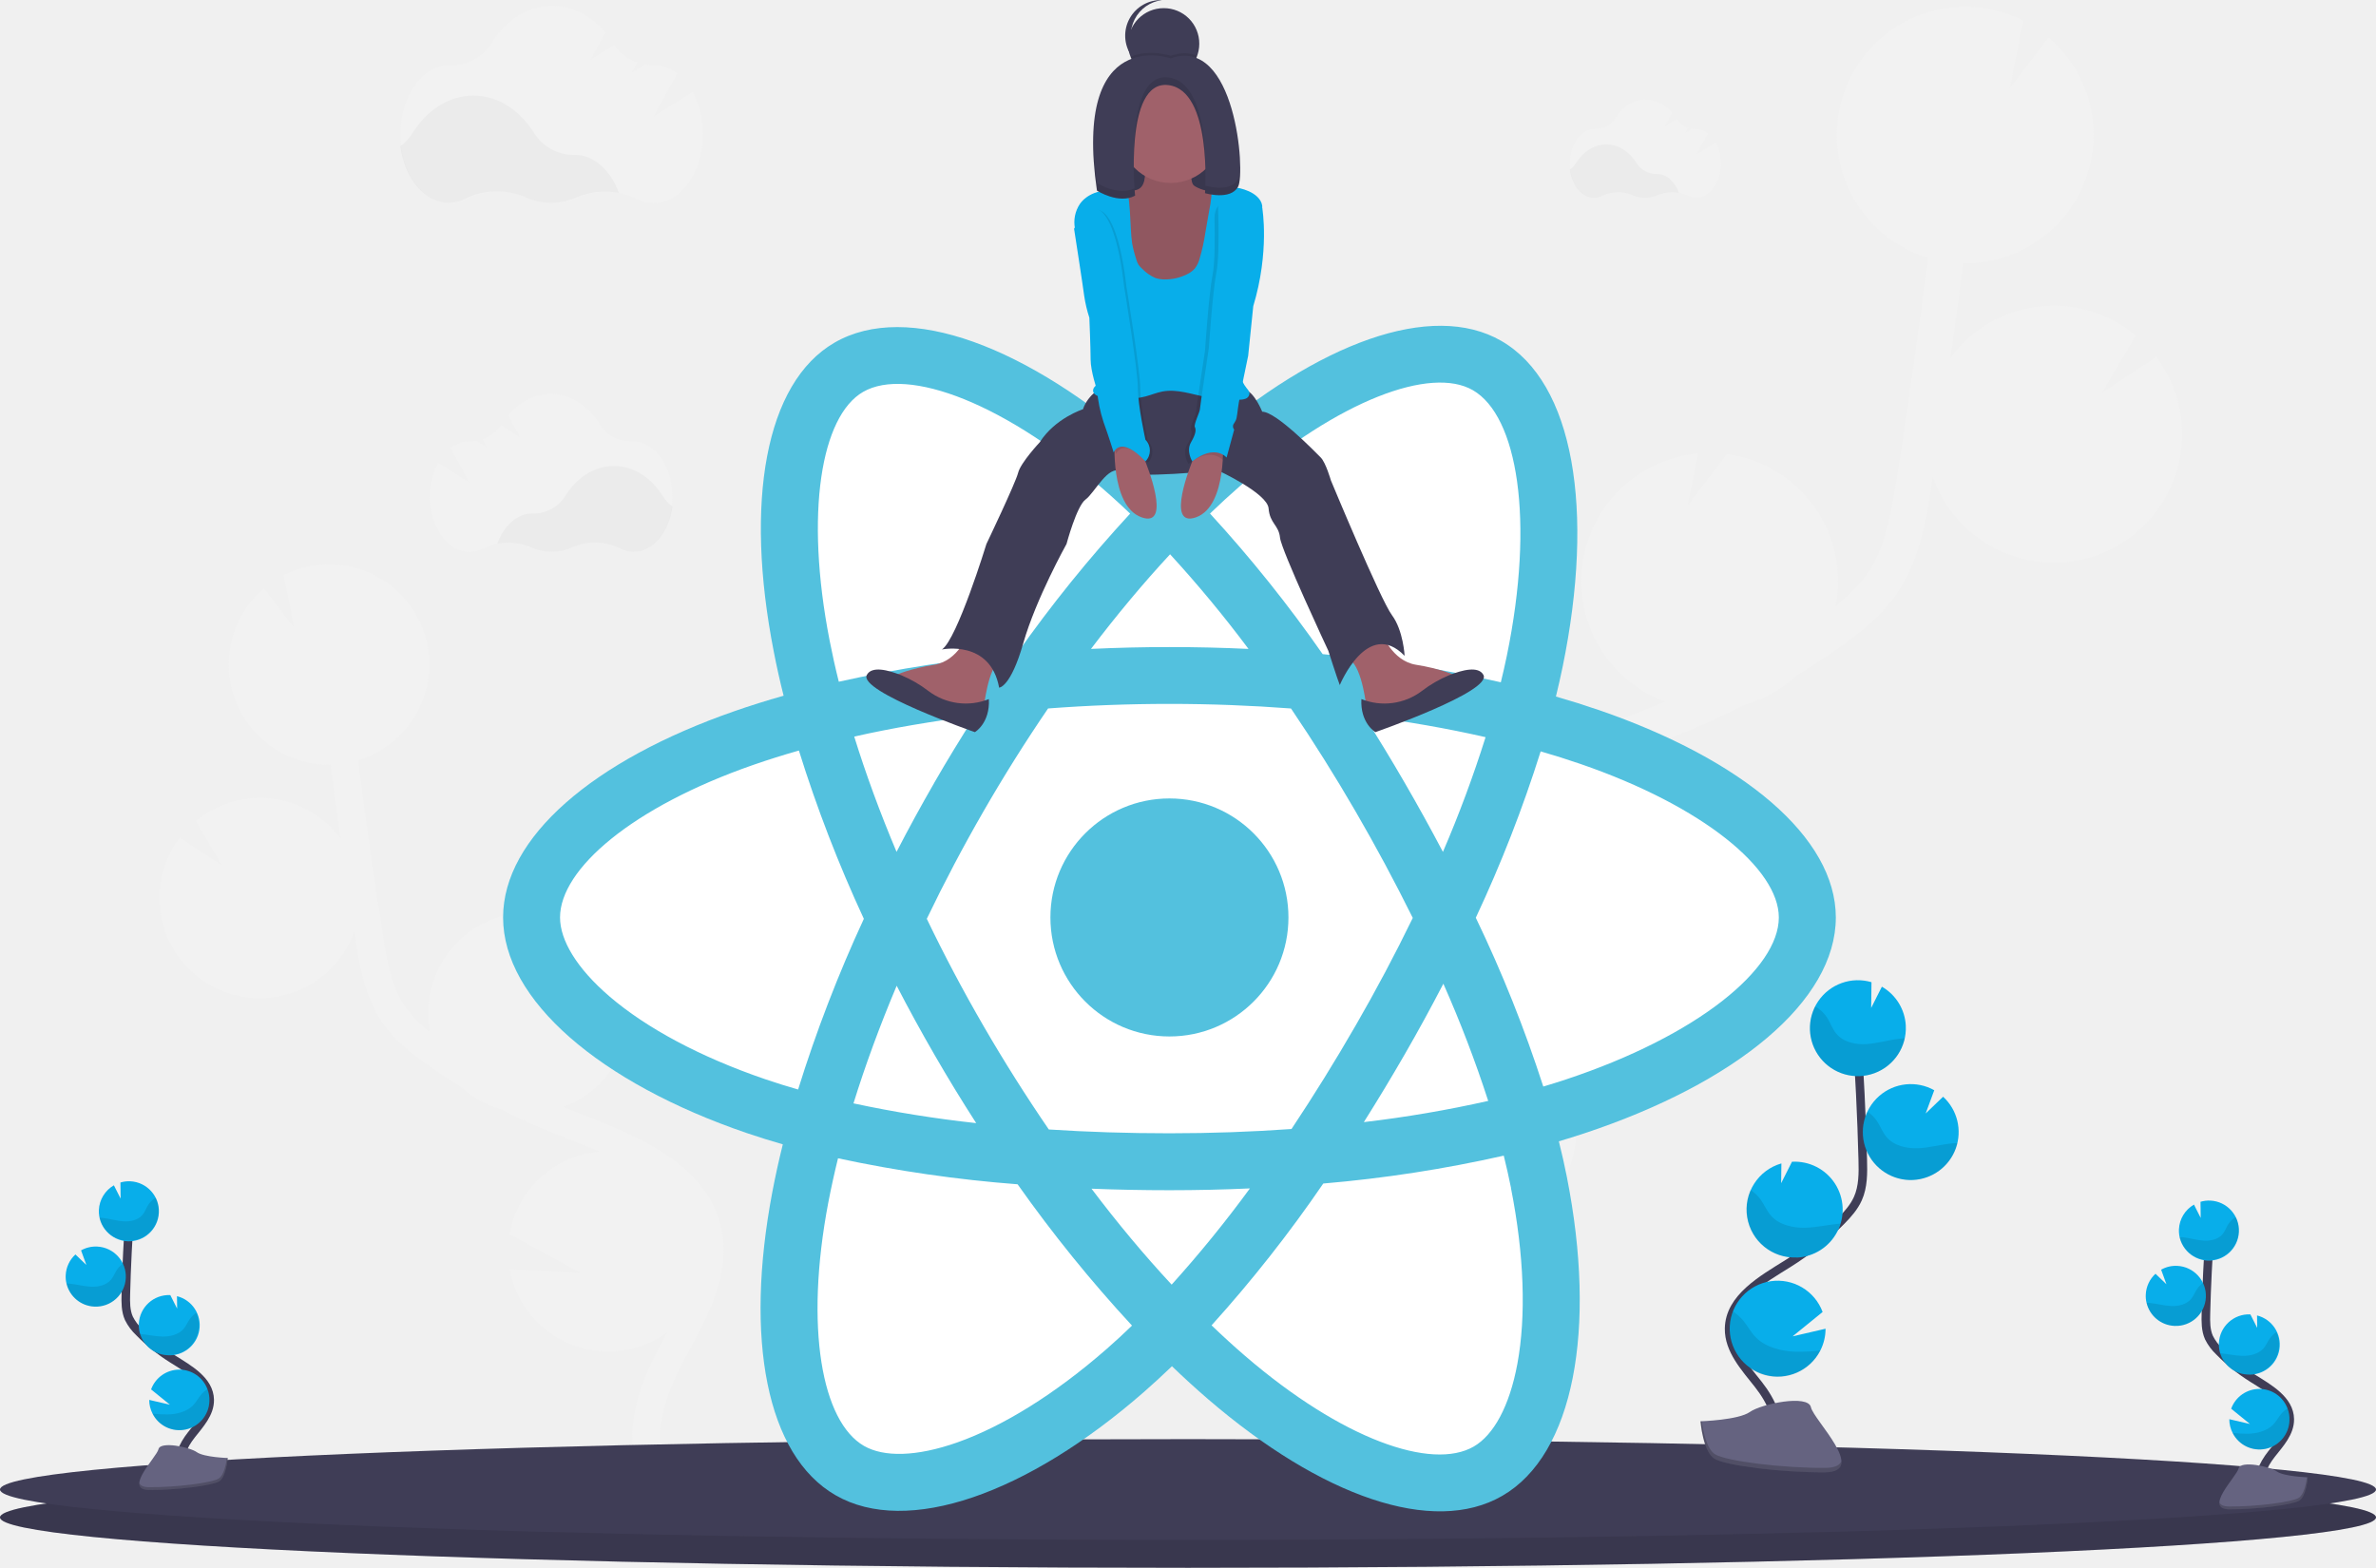
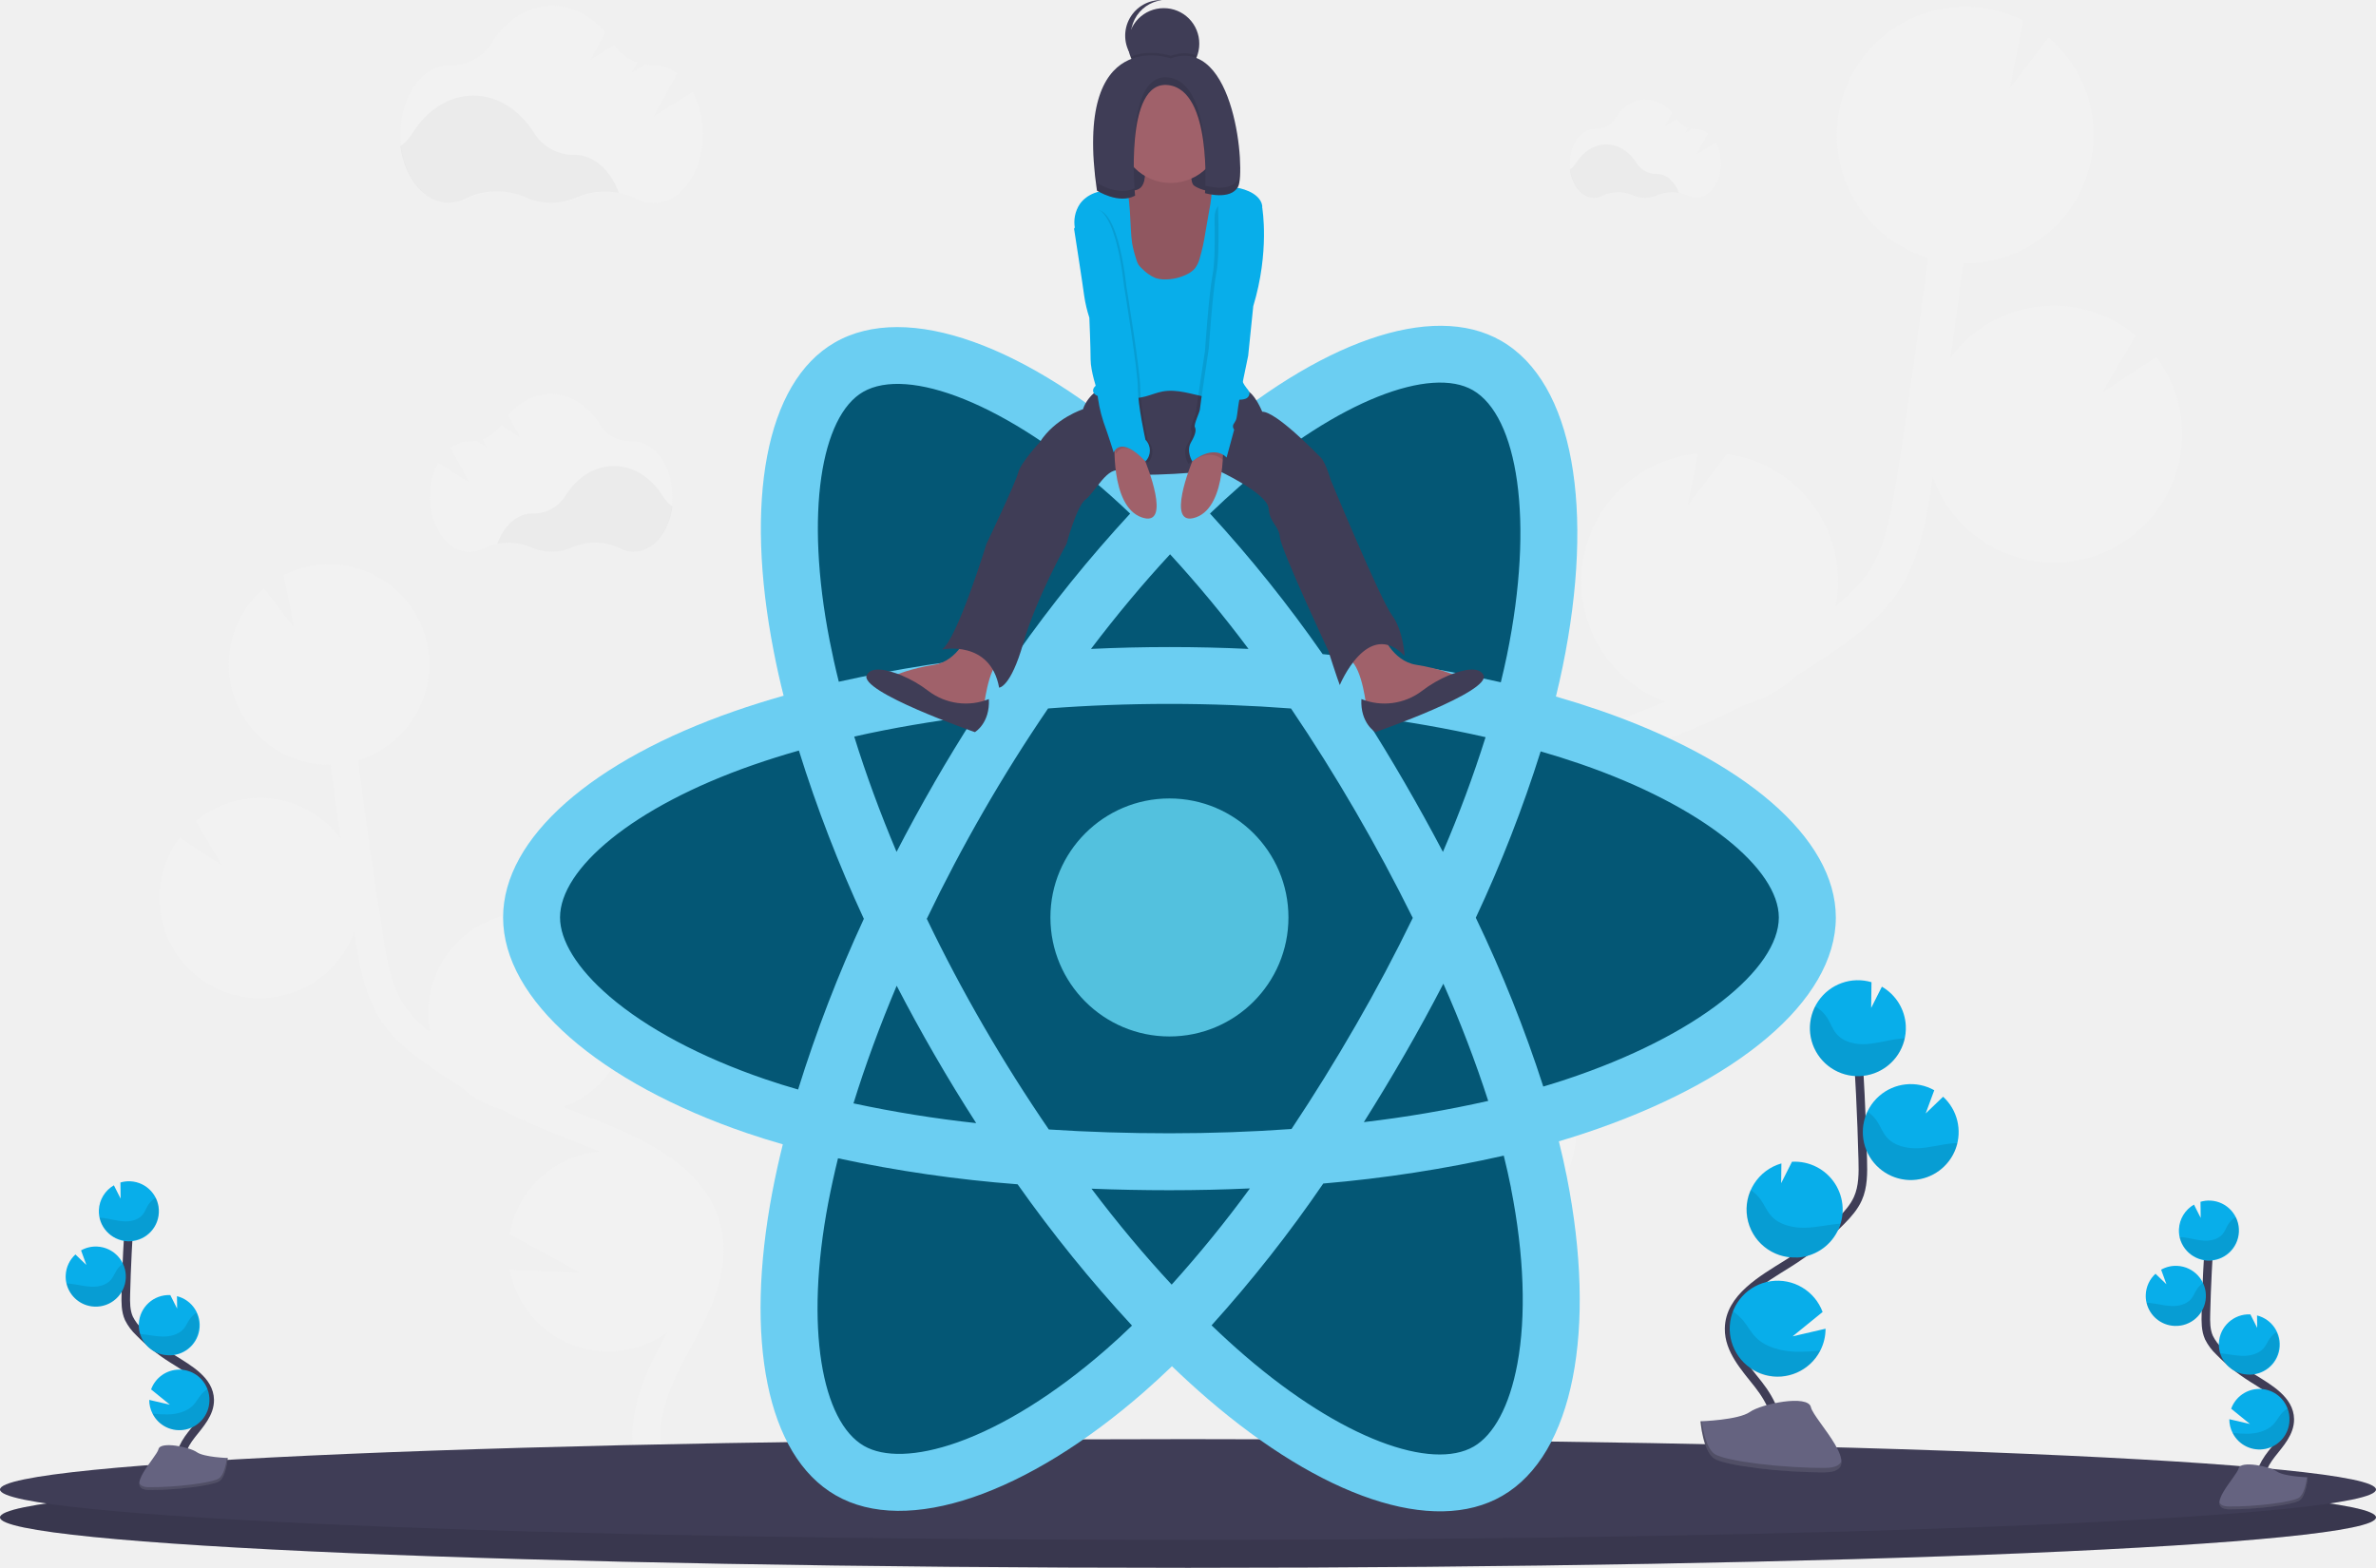
<svg xmlns="http://www.w3.org/2000/svg" data-name="Layer 1" width="1108" height="731.18" viewBox="0 0 1108 731.18">
  <path d="M813.68,415.2l6.89-2.7c.66-.26,1.31-.54,2-.81a59.85,59.85,0,0,1,15.28-115.77l-4.8,24.2,18.22-23.92.16,0a59.87,59.87,0,0,1,51.16,67.45c-.15,1.13-.39,2.23-.6,3.34,5.61-4.43,10.87-9.32,14.81-15,8-11.54,10.71-25.76,13.47-43.17,5.47-34.48,10.4-69.34,14.84-104.18a59.83,59.83,0,0,1-42-65.36c.25-1.82.6-3.59,1-5.34.1-.44.2-.88.31-1.31.43-1.69.91-3.35,1.47-5,.09-.27.21-.52.3-.78.5-1.37,1-2.72,1.65-4,.22-.5.44-1,.67-1.47.69-1.43,1.42-2.83,2.22-4.19.27-.45.56-.88.83-1.33.62-1,1.27-2,1.94-2.93.36-.5.71-1,1.08-1.49l.27-.39,0,0a59.81,59.81,0,0,1,74.64-17l-6.24,31.49,18-23.64a59.5,59.5,0,0,1,16.32,68.62h.07c-.17.4-.38.78-.55,1.18-.33.74-.67,1.47-1,2.2-.46.93-1,1.84-1.45,2.74-.38.68-.75,1.36-1.16,2-.59,1-1.23,1.9-1.87,2.83-.38.54-.73,1.1-1.12,1.63-1,1.39-2.12,2.72-3.26,4-.4.45-.83.86-1.25,1.3-.81.86-1.62,1.71-2.48,2.52-.53.5-1.09,1-1.64,1.46-.79.7-1.6,1.38-2.43,2-.59.47-1.19.92-1.79,1.36-.87.63-1.75,1.22-2.64,1.81-.6.39-1.2.78-1.81,1.15-1,.61-2.05,1.17-3.1,1.72-.53.27-1,.57-1.59.83-1.58.77-3.2,1.48-4.85,2.11-.31.12-.64.21-.95.32-1.38.5-2.77,1-4.18,1.35-.61.17-1.23.31-1.85.46-1.15.28-2.31.54-3.48.76q-1,.18-2.07.33c-1.15.17-2.31.3-3.48.4-.69.06-1.37.12-2.07.16-1.26.06-2.53.07-3.8.06a2.08,2.08,0,0,0-.25,0q-2.82,22-5.92,44A59.82,59.82,0,0,1,1042,240.88l-15.68,26.58,25.21-16.59a59.68,59.68,0,0,1,11.5,44.16,58.76,58.76,0,0,1-4.5,15.94,59.83,59.83,0,0,1-111.19-4c-.23,1.48-.45,3-.68,4.46-2.44,15.35-5.47,34.46-16.23,50-7.29,10.56-17.33,18.36-27.09,25.22q-9.52,6.7-19.48,12.77a59.85,59.85,0,0,1-24.53,13.74q-16,8.19-32.69,14.81l-6.95,2.72c-6.25,2.44-12.65,4.94-19,7.6,1,.09,2,.17,3,.3a59.9,59.9,0,0,1,50.86,49.05l-42.31,23.11,42.18-1.89A59.16,59.16,0,0,1,843,534.54a59.87,59.87,0,0,1-82.7,11.74l2.1,3.91c1.4,2.58,2.78,5.15,4.12,7.7,18.33,34.74,19.66,64.74,3.75,84.49l-13-10.45c15.49-19.22,3.2-49.77-5.5-66.27-1.32-2.5-2.68-5-4-7.56C736,536.27,722.65,511.53,728,485.2,736,445.5,779.05,428.7,813.68,415.2Z" transform="translate(-46 -84.41)" fill="#f2f2f2" />
  <path d="M315.6,603.42l-5.38-2.11c-.52-.2-1-.43-1.54-.63a46.75,46.75,0,0,0-11.94-90.42l3.75,18.9-14.22-18.68h-.13a46.76,46.76,0,0,0-40,52.68c.12.89.31,1.74.47,2.61a55.84,55.84,0,0,1-11.56-11.73c-6.23-9-8.37-20.12-10.53-33.71C220.29,493.4,216.45,466.18,213,439a46.72,46.72,0,0,0,32.77-51.05c-.2-1.42-.47-2.8-.79-4.17l-.24-1c-.34-1.32-.71-2.62-1.15-3.88-.07-.21-.16-.41-.24-.61-.39-1.07-.82-2.12-1.28-3.15-.18-.38-.35-.77-.53-1.15-.54-1.11-1.11-2.2-1.73-3.26-.21-.36-.44-.7-.65-1-.49-.78-1-1.55-1.52-2.29-.28-.39-.55-.79-.84-1.17l-.21-.3h0a46.76,46.76,0,0,0-58.29-13.32l4.88,24.6-14.07-18.46a46.48,46.48,0,0,0-12.75,53.59h-.05c.13.31.29.61.43.92.26.58.52,1.15.8,1.72q.54,1.08,1.14,2.13c.29.54.58,1.07.9,1.59.46.75,1,1.48,1.46,2.21.3.42.57.86.88,1.27.8,1.08,1.65,2.12,2.54,3.13.31.35.65.67,1,1,.63.67,1.27,1.33,1.94,2,.41.4.85.77,1.28,1.14q.93.83,1.89,1.59c.46.36.93.71,1.4,1.06.68.49,1.37,1,2.06,1.41.47.31.94.61,1.42.9.79.48,1.6.91,2.42,1.34.42.22.82.45,1.24.66,1.24.6,2.5,1.15,3.79,1.64.24.1.5.16.74.25,1.07.39,2.16.75,3.27,1.06.47.13,1,.24,1.44.35.9.22,1.8.43,2.72.6l1.61.26c.9.13,1.81.23,2.72.31.54.05,1.07.09,1.62.12,1,.05,2,.06,3,.05h.19q2.2,17.22,4.62,34.41a46.71,46.71,0,0,0-67.48-8.14L149.49,488l-19.68-12.95a46.57,46.57,0,0,0-9,34.49A45.8,45.8,0,0,0,124.34,522a46.73,46.73,0,0,0,86.84-3.12c.18,1.15.35,2.32.53,3.48,1.9,12,4.27,26.92,12.67,39.08,5.7,8.24,13.54,14.33,21.16,19.69q7.44,5.24,15.21,10a46.88,46.88,0,0,0,19.16,10.74c8.32,4.26,16.84,8.14,25.54,11.56l5.42,2.13c4.88,1.9,9.88,3.85,14.81,5.93-.78.07-1.57.13-2.36.24A46.77,46.77,0,0,0,283.6,660l33,18-32.94-1.47a46.78,46.78,0,0,0,73.57,29.2c-.55,1-1.09,2-1.64,3.05-1.09,2-2.17,4-3.22,6-14.31,27.13-15.35,50.57-2.92,66l10.13-8.16c-12.1-15-2.5-38.87,4.3-51.76,1-1.95,2.09-3.92,3.16-5.9,9.19-17,19.61-36.37,15.46-56.94C376.29,627.08,342.64,614,315.6,603.42Z" transform="translate(-46 -84.41)" fill="#f2f2f2" />
  <ellipse cx="554" cy="707.68" rx="554" ry="23.5" fill="#3f3d56" />
  <ellipse cx="554" cy="707.68" rx="554" ry="23.5" opacity="0.1" />
  <ellipse cx="554" cy="694.68" rx="554" ry="23.5" fill="#3f3d56" />
  <path d="M131,770.73c-3-5.51.4-12.26,4.28-17.18s8.61-10,8.51-16.29c-.14-9-9.7-14.31-17.33-19.08a84.78,84.78,0,0,1-15.56-12.51,23,23,0,0,1-4.78-6.4c-1.58-3.52-1.53-7.52-1.43-11.38q.5-19.26,1.9-38.48" transform="translate(-46 -84.41)" fill="none" stroke="#3f3d56" stroke-miterlimit="10" stroke-width="4" />
  <path d="M92.11,648.7a14,14,0,0,1,7-11.49l3.14,6.21-.09-7.52a13.86,13.86,0,0,1,4.62-.56A14,14,0,1,1,92.11,648.7Z" transform="translate(-46 -84.41)" fill="#08aeea" />
  <path d="M117.14,743.7a14,14,0,0,0,26.5-5.76,13.82,13.82,0,0,0-.91-5.69,14,14,0,0,0-26.27.15l8.77,7.13-9.64-2.24A13.89,13.89,0,0,0,117.14,743.7Z" transform="translate(-46 -84.41)" fill="#08aeea" />
  <path d="M124.07,716.45a14,14,0,0,0,4.46-27.54l.07,5.79-3.18-6.29h0a14,14,0,0,0-1.31,28.05Z" transform="translate(-46 -84.41)" fill="#08aeea" />
  <path d="M90,693.78a14,14,0,0,0,1.32-28,13.88,13.88,0,0,0-7.52,1.78l2.48,6.8-5.11-4.9a14,14,0,0,0-4.53,9.69A13.33,13.33,0,0,0,77,683,14,14,0,0,0,90,693.78Z" transform="translate(-46 -84.41)" fill="#08aeea" />
  <path d="M94,652.44c3.24.36,6.39,1.37,9.64,1.57s6.82-.58,8.88-3.1c1.11-1.37,1.66-3.09,2.59-4.57a10.08,10.08,0,0,1,3.54-3.33,14,14,0,1,1-26.24,9.32C92.94,652.35,93.47,652.39,94,652.44Z" transform="translate(-46 -84.41)" opacity="0.1" />
  <path d="M90,693.78a14,14,0,0,0,13.35-20,10.4,10.4,0,0,0-2.82,2.83c-1,1.51-1.61,3.25-2.78,4.64-2.19,2.57-5.92,3.41-9.31,3.25s-6.66-1.11-10-1.42c-.47,0-.94-.08-1.41-.09A14,14,0,0,0,90,693.78Z" transform="translate(-46 -84.41)" opacity="0.1" />
  <path d="M124.07,716.45a14,14,0,0,0,13.47-19.76,11.36,11.36,0,0,0-3,2.85c-1.09,1.54-1.77,3.31-3,4.73-2.36,2.64-6.34,3.57-9.93,3.48s-6.82-.93-10.28-1.19A14,14,0,0,0,124.07,716.45Z" transform="translate(-46 -84.41)" opacity="0.1" />
  <path d="M117.14,743.7a14,14,0,0,0,26.5-5.76,13.82,13.82,0,0,0-.91-5.69,14,14,0,0,0-3.08,2.74c-1.34,1.63-2.21,3.47-3.76,5-2.87,2.82-7.5,4-11.62,4.09A62.35,62.35,0,0,1,117.14,743.7Z" transform="translate(-46 -84.41)" opacity="0.1" />
  <path d="M152.19,764.39s-11.08-.34-14.41-2.72-17-5.22-17.87-1.4-16.65,19-4.14,19.06,29.06-2,32.39-4S152.19,764.39,152.19,764.39Z" transform="translate(-46 -84.41)" fill="#656380" />
  <path d="M115.54,778c12.51.1,29.06-2,32.4-4,2.53-1.54,3.54-7.09,3.88-9.65l.37,0s-.7,8.93-4,11-19.89,4.08-32.39,4c-3.61,0-4.86-1.31-4.79-3.22C111.48,777.26,112.86,778,115.54,778Z" transform="translate(-46 -84.41)" opacity="0.2" />
  <path d="M1101,779.73c-3-5.51.4-12.26,4.28-17.18s8.61-10,8.51-16.29c-.14-9-9.7-14.31-17.33-19.08a84.78,84.78,0,0,1-15.56-12.51,23,23,0,0,1-4.78-6.4c-1.58-3.52-1.53-7.52-1.43-11.38q.49-19.26,1.9-38.48" transform="translate(-46 -84.41)" fill="none" stroke="#3f3d56" stroke-miterlimit="10" stroke-width="4" />
  <path d="M1062.11,657.7a14,14,0,0,1,7-11.49l3.14,6.21-.09-7.52a13.86,13.86,0,0,1,4.62-.56,14,14,0,1,1-14.68,13.36Z" transform="translate(-46 -84.41)" fill="#08aeea" />
  <path d="M1087.14,752.7a14,14,0,0,0,26.5-5.76,13.82,13.82,0,0,0-.91-5.69,14,14,0,0,0-26.27.15l8.77,7.13-9.64-2.24A13.89,13.89,0,0,0,1087.14,752.7Z" transform="translate(-46 -84.41)" fill="#08aeea" />
  <path d="M1094.07,725.45a14,14,0,0,0,4.46-27.54l.07,5.79-3.18-6.29h0a14,14,0,0,0-1.31,28.05Z" transform="translate(-46 -84.41)" fill="#08aeea" />
  <path d="M1060,702.78a14,14,0,0,0,1.32-28,13.88,13.88,0,0,0-7.52,1.78l2.48,6.8-5.11-4.9a14,14,0,0,0-4.53,9.69A13.33,13.33,0,0,0,1047,692,14,14,0,0,0,1060,702.78Z" transform="translate(-46 -84.41)" fill="#08aeea" />
  <path d="M1064,661.44c3.24.36,6.39,1.37,9.64,1.57s6.82-.58,8.88-3.1c1.11-1.37,1.66-3.09,2.59-4.57a10.08,10.08,0,0,1,3.54-3.33,14,14,0,1,1-26.24,9.32C1062.94,661.35,1063.47,661.39,1064,661.44Z" transform="translate(-46 -84.41)" opacity="0.1" />
  <path d="M1060,702.78a14,14,0,0,0,13.35-20,10.4,10.4,0,0,0-2.82,2.83c-1,1.51-1.61,3.25-2.78,4.64-2.19,2.57-5.92,3.41-9.31,3.25s-6.66-1.11-10-1.42c-.47,0-.94-.08-1.41-.09A14,14,0,0,0,1060,702.78Z" transform="translate(-46 -84.41)" opacity="0.1" />
  <path d="M1094.07,725.45a14,14,0,0,0,13.47-19.76,11.36,11.36,0,0,0-3,2.85c-1.09,1.54-1.77,3.31-3,4.73-2.36,2.64-6.34,3.57-9.93,3.48s-6.82-.93-10.28-1.19A14,14,0,0,0,1094.07,725.45Z" transform="translate(-46 -84.41)" opacity="0.1" />
  <path d="M1087.14,752.7a14,14,0,0,0,26.5-5.76,13.82,13.82,0,0,0-.91-5.69,14,14,0,0,0-3.08,2.74c-1.34,1.63-2.21,3.47-3.76,5-2.87,2.82-7.5,4-11.62,4.09A62.35,62.35,0,0,1,1087.14,752.7Z" transform="translate(-46 -84.41)" opacity="0.1" />
  <path d="M1122.19,773.39s-11.08-.34-14.41-2.72-17-5.22-17.87-1.4-16.65,19-4.14,19.06,29.06-2,32.39-4S1122.19,773.39,1122.19,773.39Z" transform="translate(-46 -84.41)" fill="#656380" />
  <path d="M1085.54,787c12.51.1,29.06-2,32.4-4,2.53-1.54,3.54-7.09,3.88-9.65l.37,0s-.7,8.93-4,11-19.89,4.08-32.39,4c-3.61,0-4.86-1.31-4.79-3.22C1081.48,786.26,1082.86,787,1085.54,787Z" transform="translate(-46 -84.41)" opacity="0.2" />
-   <path d="M791.57,415.56q-9.92-3.4-20-6.3,1.66-6.79,3.09-13.65c15.14-73.51,5.24-132.73-28.57-152.22-32.42-18.7-85.44.8-139,47.39q-7.92,6.92-15.47,14.2-5.07-4.85-10.3-9.51C525.21,245.64,469,224.65,435.18,244.2c-32.39,18.75-42,74.42-28.35,144.09q2,10.35,4.59,20.58c-7.95,2.26-15.64,4.67-23,7.24C322.63,439,280.61,475,280.61,512.29c0,38.51,45.11,77.14,113.64,100.56q8.34,2.83,16.8,5.26-2.74,11-4.88,22.18c-13,68.46-2.84,122.82,29.46,141.45C469,801,525,781.2,579.52,733.54c4.31-3.77,8.63-7.77,13-11.95q8.18,7.89,16.79,15.32c52.82,45.45,105,63.81,137.26,45.12,33.33-19.29,44.16-77.69,30.1-148.73q-1.6-8.14-3.73-16.61,5.91-1.74,11.56-3.61c71.24-23.6,117.6-61.76,117.6-100.79,0-37.43-43.38-73.62-110.5-96.73Z" transform="translate(-46 -84.41)" fill="#53c1de" />
-   <path d="M776.12,587.88c-3.4,1.13-6.88,2.21-10.44,3.27a621.6,621.6,0,0,0-31.47-78.73,623.06,623.06,0,0,0,30.25-77.58c6.35,1.84,12.53,3.78,18.47,5.83,57.51,19.79,92.59,49.06,92.59,71.62,0,24-37.89,55.21-99.4,75.59ZM750.6,638.46c6.22,31.41,7.1,59.81,3,82-3.7,19.95-11.14,33.25-20.34,38.58-19.59,11.33-61.47-3.4-106.64-42.27q-7.77-6.69-15.63-14.25a624.23,624.23,0,0,0,52.09-66.14,620.2,620.2,0,0,0,84.17-13q1.9,7.68,3.37,15ZM492.48,757.1c-19.14,6.76-34.38,6.95-43.59,1.64-19.6-11.31-27.75-55-16.63-113.5q2-10.37,4.53-20.63a625.79,625.79,0,0,0,83.75,12.13,645.09,645.09,0,0,0,53.35,65.9q-5.79,5.61-11.84,10.91c-24.11,21.08-48.28,36-69.57,43.55ZM402.84,587.73c-30.31-10.36-55.33-23.82-72.49-38.5-15.41-13.2-23.19-26.31-23.19-36.94,0-22.63,33.74-51.5,90-71.11q10.6-3.69,21.39-6.73a637.08,637.08,0,0,0,30.29,78.48,646.29,646.29,0,0,0-30.66,79.6Q410.44,590.32,402.84,587.73Zm30.05-204.54c-11.68-59.69-3.93-104.72,15.59-116,20.79-12,66.76,5.12,115.22,48.15,3.1,2.75,6.21,5.63,9.32,8.6a635.89,635.89,0,0,0-52.93,65.52,648.42,648.42,0,0,0-82.93,12.89q-2.39-9.52-4.27-19.15ZM701,449.38q-9.11-15.74-18.89-31.08c19.83,2.51,38.82,5.83,56.66,9.91a565.54,565.54,0,0,1-19.89,53.51q-8.61-16.35-17.88-32.34ZM591.64,342.91a569.3,569.3,0,0,1,36.57,44.14q-36.71-1.73-73.45,0c12.07-15.92,24.44-30.72,36.88-44.13Zm-110,106.65q-9.15,15.87-17.55,32.14c-7.73-18.33-14.34-36.36-19.74-53.77,17.73-4,36.64-7.21,56.34-9.68Q490.77,433.69,481.62,449.56Zm19.61,158.65A564.64,564.64,0,0,1,444,599c5.49-17.71,12.25-36.13,20.15-54.86q8.43,16.29,17.61,32.16Q491.1,592.49,501.23,608.21Zm91.14,75.33C579.79,670,567.24,655,555,638.79q17.85.71,36.36.71,19,0,37.51-.84A563.94,563.94,0,0,1,592.37,683.54ZM719.08,543.19A562.82,562.82,0,0,1,740,597.85a561.35,561.35,0,0,1-58,9.89q9.85-15.63,19.08-31.63,9.38-16.26,18-32.92Zm-41,19.66q-14.12,24.52-29.81,48.1c-18.44,1.32-37.49,2-56.91,2s-38.15-.6-56.27-1.78Q519,587.67,504.7,563t-26.51-50.08q12.27-25.53,26.43-50.1h0q14.14-24.56,30.13-48c18.49-1.4,37.43-2.13,56.59-2.13s38.22.74,56.69,2.14q15.81,23.37,30,47.81t26.79,49.87q-12.45,25.62-26.71,50.3Zm54.77-296.46c20.81,12,28.9,60.4,15.83,123.87q-1.29,6.19-2.8,12.35a635.74,635.74,0,0,0-83.09-13.13,625.16,625.16,0,0,0-52.53-65.56q7-6.74,14.29-13.11c45.88-39.93,88.76-55.69,108.3-44.42Z" transform="translate(-46 -84.41)" fill="#fff" />
+   <path d="M791.57,415.56q-9.92-3.4-20-6.3,1.66-6.79,3.09-13.65c15.14-73.51,5.24-132.73-28.57-152.22-32.42-18.7-85.44.8-139,47.39q-7.92,6.92-15.47,14.2-5.07-4.85-10.3-9.51C525.21,245.64,469,224.65,435.18,244.2c-32.39,18.75-42,74.42-28.35,144.09q2,10.35,4.59,20.58c-7.95,2.26-15.64,4.67-23,7.24C322.63,439,280.61,475,280.61,512.29c0,38.51,45.11,77.14,113.64,100.56q8.34,2.83,16.8,5.26-2.74,11-4.88,22.18c-13,68.46-2.84,122.82,29.46,141.45C469,801,525,781.2,579.52,733.54c4.31-3.77,8.63-7.77,13-11.95q8.18,7.89,16.79,15.32c52.82,45.45,105,63.81,137.26,45.12,33.33-19.29,44.16-77.69,30.1-148.73q-1.6-8.14-3.73-16.61,5.91-1.74,11.56-3.61c71.24-23.6,117.6-61.76,117.6-100.79,0-37.43-43.38-73.62-110.5-96.73Z" transform="translate(-46 -84.41)" fill="#6bcef2" />
+   <path d="M776.12,587.88c-3.4,1.13-6.88,2.21-10.44,3.27a621.6,621.6,0,0,0-31.47-78.73,623.06,623.06,0,0,0,30.25-77.58c6.35,1.84,12.53,3.78,18.47,5.83,57.51,19.79,92.59,49.06,92.59,71.62,0,24-37.89,55.21-99.4,75.59ZM750.6,638.46c6.22,31.41,7.1,59.81,3,82-3.7,19.95-11.14,33.25-20.34,38.58-19.59,11.33-61.47-3.4-106.64-42.27q-7.77-6.69-15.63-14.25a624.23,624.23,0,0,0,52.09-66.14,620.2,620.2,0,0,0,84.17-13q1.9,7.68,3.37,15ZM492.48,757.1c-19.14,6.76-34.38,6.95-43.59,1.64-19.6-11.31-27.75-55-16.63-113.5q2-10.37,4.53-20.63a625.79,625.79,0,0,0,83.75,12.13,645.09,645.09,0,0,0,53.35,65.9q-5.79,5.61-11.84,10.91c-24.11,21.08-48.28,36-69.57,43.55ZM402.84,587.73c-30.31-10.36-55.33-23.82-72.49-38.5-15.41-13.2-23.19-26.31-23.19-36.94,0-22.63,33.74-51.5,90-71.11q10.6-3.69,21.39-6.73a637.08,637.08,0,0,0,30.29,78.48,646.29,646.29,0,0,0-30.66,79.6Q410.44,590.32,402.84,587.73Zm30.05-204.54c-11.68-59.69-3.93-104.72,15.59-116,20.79-12,66.76,5.12,115.22,48.15,3.1,2.75,6.21,5.63,9.32,8.6a635.89,635.89,0,0,0-52.93,65.52,648.42,648.42,0,0,0-82.93,12.89q-2.39-9.52-4.27-19.15ZM701,449.38q-9.11-15.74-18.89-31.08c19.83,2.51,38.82,5.83,56.66,9.91a565.54,565.54,0,0,1-19.89,53.51q-8.61-16.35-17.88-32.34ZM591.64,342.91a569.3,569.3,0,0,1,36.57,44.14q-36.71-1.73-73.45,0c12.07-15.92,24.44-30.72,36.88-44.13Zm-110,106.65q-9.15,15.87-17.55,32.14c-7.73-18.33-14.34-36.36-19.74-53.77,17.73-4,36.64-7.21,56.34-9.68Q490.77,433.69,481.62,449.56Zm19.61,158.65A564.64,564.64,0,0,1,444,599c5.49-17.71,12.25-36.13,20.15-54.86q8.43,16.29,17.61,32.16Q491.1,592.49,501.23,608.21Zm91.14,75.33C579.79,670,567.24,655,555,638.79q17.85.71,36.36.71,19,0,37.51-.84A563.94,563.94,0,0,1,592.37,683.54ZM719.08,543.19A562.82,562.82,0,0,1,740,597.85a561.35,561.35,0,0,1-58,9.89q9.85-15.63,19.08-31.63,9.38-16.26,18-32.92Zm-41,19.66q-14.12,24.52-29.81,48.1c-18.44,1.32-37.49,2-56.91,2s-38.15-.6-56.27-1.78Q519,587.67,504.7,563t-26.51-50.08q12.27-25.53,26.43-50.1h0q14.14-24.56,30.13-48c18.49-1.4,37.43-2.13,56.59-2.13s38.22.74,56.69,2.14q15.81,23.37,30,47.81t26.79,49.87q-12.45,25.62-26.71,50.3Zm54.77-296.46c20.81,12,28.9,60.4,15.83,123.87q-1.29,6.19-2.8,12.35a635.74,635.74,0,0,0-83.09-13.13,625.16,625.16,0,0,0-52.53-65.56q7-6.74,14.29-13.11c45.88-39.93,88.76-55.69,108.3-44.42Z" transform="translate(-46 -84.41)" fill="#045775" />
  <path d="M591.34,456.79a55.5,55.5,0,1,1-55.5,55.5,55.49,55.49,0,0,1,55.5-55.5" transform="translate(-46 -84.41)" fill="#53c1de" />
  <path d="M605.26,104.81a16.6,16.6,0,1,1-16.6-16.6A16.52,16.52,0,0,1,605.26,104.81Z" transform="translate(-46 -84.41)" fill="#3f3d56" />
  <path d="M575.4,109a16.62,16.62,0,0,1,12.49-24.54,16.6,16.6,0,1,0,1.41,33.07A16.6,16.6,0,0,1,575.4,109Z" transform="translate(-46 -84.41)" fill="#3f3d56" />
  <rect x="521.91" y="43.52" width="44.47" height="69.37" fill="#3f3d56" />
  <rect x="521.91" y="43.52" width="44.47" height="69.37" opacity="0.1" />
  <path d="M497.66,379.61s-4.75,13.05-16,14.83-17.79,4.74-17.79,4.74l26.68,17.19,14.23-1.78s1.78-18.38,7.71-22.53S497.66,379.61,497.66,379.61Z" transform="translate(-46 -84.41)" fill="#a0616a" />
  <path d="M690.34,379.61s4.75,13.05,16,14.83,17.79,4.74,17.79,4.74l-26.68,17.19-14.23-1.78s-1.78-18.38-7.71-22.53S690.34,379.61,690.34,379.61Z" transform="translate(-46 -84.41)" fill="#a0616a" />
  <path d="M560.5,264.59s-7.11,3.56-9.48,10.68c0,0-13,4.15-20.16,15.41,0,0-8.9,9.49-10.08,14.23S506,338.11,506,338.11s-13.64,44.47-20.75,49.21c0,0,22.53-4.74,26.68,17.79,0,0,5.33,0,11.26-20.75s20.16-46.25,20.16-46.25,4.74-17.78,8.89-20.75,10.67-16.6,16.6-13,45.06-.6,45.06-.6S637,314.4,637.58,321.51s4.74,7.71,5.33,13.64,22.53,52.76,22.53,52.76,4.15,13,5.34,16c0,0,13-31.42,30.24-13.63,0,0-.6-11.86-5.93-19s-28.46-62.84-28.46-62.84-2.37-8.3-4.74-10.67-20.76-21.35-27.28-21.35c0,0-3.55-8.89-7.7-10.08Z" transform="translate(-46 -84.41)" fill="#3f3d56" />
  <path d="M507.14,410.44a28.89,28.89,0,0,1-28.22-3.79,56.37,56.37,0,0,0-12.59-7.3c-6.29-2.54-13.81-4.42-16.1-.17-4.15,7.71,50.39,26.68,50.39,26.68S507.74,421.71,507.14,410.44Z" transform="translate(-46 -84.41)" fill="#3f3d56" />
  <path d="M680.86,410.44a28.89,28.89,0,0,0,28.22-3.79,56.37,56.37,0,0,1,12.59-7.3c6.29-2.54,13.81-4.42,16.1-.17,4.15,7.71-50.39,26.68-50.39,26.68S680.26,421.71,680.86,410.44Z" transform="translate(-46 -84.41)" fill="#3f3d56" />
  <path d="M579.88,167.08c-.22,2.06-.9,4.29-2.66,5.38-1.44.9-3.26.83-4.92,1.17a11.46,11.46,0,0,0-7.82,6.77,17.51,17.51,0,0,0-.75,10.55,39.22,39.22,0,0,0,1.52,5.06c1.74,4.92,3.84,9.8,7.09,13.89a59,59,0,0,0,9.3,8.77c2.11,1.72,4.29,3.47,6.89,4.28a21.75,21.75,0,0,0,5.4.72c2.25.1,4.65.17,6.6-.95,3-1.73,3.89-5.55,5.52-8.62,1.38-2.6,3.44-4.81,4.73-7.46a29.49,29.49,0,0,0,2-6.52l2.77-12.3c1-4.47,1.92-9.51-.59-13.34a2.28,2.28,0,0,0-.74-.77,2.79,2.79,0,0,0-1.52-.15,16.44,16.44,0,0,1-9.15-2.09,3.93,3.93,0,0,1-1.15-.9,4.72,4.72,0,0,1-.7-2.12,22.2,22.2,0,0,0-1.28-4.45,3,3,0,0,0-.87-1.34,3.15,3.15,0,0,0-1.41-.47,114.47,114.47,0,0,0-12.93-1.35c-1.42-.07-3.56-.64-4.54.62S580,165.58,579.88,167.08Z" transform="translate(-46 -84.41)" fill="#a0616a" />
  <path d="M579.88,167.08c-.22,2.06-.9,4.29-2.66,5.38-1.44.9-3.26.83-4.92,1.17a11.46,11.46,0,0,0-7.82,6.77,17.51,17.51,0,0,0-.75,10.55,39.22,39.22,0,0,0,1.52,5.06c1.74,4.92,3.84,9.8,7.09,13.89a59,59,0,0,0,9.3,8.77c2.11,1.72,4.29,3.47,6.89,4.28a21.75,21.75,0,0,0,5.4.72c2.25.1,4.65.17,6.6-.95,3-1.73,3.89-5.55,5.52-8.62,1.38-2.6,3.44-4.81,4.73-7.46a29.49,29.49,0,0,0,2-6.52l2.77-12.3c1-4.47,1.92-9.51-.59-13.34a2.28,2.28,0,0,0-.74-.77,2.79,2.79,0,0,0-1.52-.15,16.44,16.44,0,0,1-9.15-2.09,3.93,3.93,0,0,1-1.15-.9,4.72,4.72,0,0,1-.7-2.12,22.2,22.2,0,0,0-1.28-4.45,3,3,0,0,0-.87-1.34,3.15,3.15,0,0,0-1.41-.47,114.47,114.47,0,0,0-12.93-1.35c-1.42-.07-3.56-.64-4.54.62S580,165.58,579.88,167.08Z" transform="translate(-46 -84.41)" opacity="0.1" />
  <path d="M571.85,174.15a26.93,26.93,0,0,0-7.13-1.12c-5.72-.14-11.84,1.83-15.14,6.5A15.34,15.34,0,0,0,547.29,191a23.57,23.57,0,0,0,5.2,10.66,32,32,0,0,1,4,5.24c1.58,3,1.63,6.59,2.06,10,1,8.12,4.46,15.75,5.83,23.82s.19,17.42-6.18,22.55c-1.07.86-2.37,1.77-2.46,3.14-.14,2.19,2.71,3.12,4.9,3.33,6.55.62,13.27,1.23,19.63-.46,2.63-.7,5.17-1.79,7.85-2.29,6.8-1.27,13.64,1.34,20.45,2.59a90.61,90.61,0,0,0,14.91,1.21,7.94,7.94,0,0,0,3.43-.45,2.75,2.75,0,0,0,1.74-2.74,4.76,4.76,0,0,0-1.18-2c-3.44-4.25-4.49-9.9-5.43-15.29l-3.15-18.11c-1.69-9.68-3.26-20.2,1.32-28.89,3.29-6.25,9.36-10.65,12.83-16.8a9.84,9.84,0,0,0,1.55-6.28c-.52-3.09-3.31-5.3-6.17-6.59A23.21,23.21,0,0,0,611,173c.1,4.33-1,8.71-1.71,13l-1.21,7a88.83,88.83,0,0,1-2.71,12.2,12.85,12.85,0,0,1-2.17,4.42,11.43,11.43,0,0,1-3.83,2.79,22.83,22.83,0,0,1-10.14,2.32,13.54,13.54,0,0,1-4.48-.69,19,19,0,0,1-6.17-4.34,10.11,10.11,0,0,1-1.63-1.77,9.93,9.93,0,0,1-1.11-2.67,55.42,55.42,0,0,1-1.91-7.48c-.3-1.94-.4-3.91-.54-5.87C573,186.12,573,179.72,571.85,174.15Z" transform="translate(-46 -84.41)" fill="#08aeea" />
  <path d="M565.84,288.9s-2.37,31.43,12.45,36.76,1.78-26.09,1.78-26.09l-4.75-9.48Z" transform="translate(-46 -84.41)" fill="#a0616a" />
  <path d="M616.23,288.9s2.37,31.43-12.45,36.76S602,299.57,602,299.57l4.75-9.48Z" transform="translate(-46 -84.41)" fill="#a0616a" />
  <path d="M552.79,184l-4.74,7.71s4.15,26.68,4.74,31.42a62.2,62.2,0,0,0,2.38,10.08s.59,14.23.59,19.57,3,14.23,3,14.23a64.82,64.82,0,0,0,3,14.82c2.37,6.52,4.74,14.23,4.74,14.23s3-8.3,14.82,4.15a7.18,7.18,0,0,0,0-10.08s-3.55-16-3.55-24.31-6.53-48-6.53-48S567,172.7,552.79,184Z" transform="translate(-46 -84.41)" opacity="0.1" />
  <path d="M551.61,183.37l-4.74,7.71s4.15,26.68,4.74,31.42A61.84,61.84,0,0,0,554,232.58s.59,14.23.59,19.56,3,14.23,3,14.23a64.53,64.53,0,0,0,3,14.82c2.37,6.53,4.75,14.23,4.75,14.23s3-8.3,14.82,4.15a7.18,7.18,0,0,0,0-10.07s-3.56-16-3.56-24.31-6.52-48-6.52-48S565.84,172.1,551.61,183.37Z" transform="translate(-46 -84.41)" fill="#08aeea" />
  <path d="M629.87,179.22l3,3.53s3.49,20.18-4.22,45.68l-2.37,23.12s-4.15,19.57-4.74,24.31-.59,5.33-1.78,7.11a2.29,2.29,0,0,0,0,3l-3.56,13s-5.33-6.52-16,1.78c0,0-3-4.74-.6-8.89s2.37-5.93,1.78-7.12,2.37-7.11,2.37-8.3S607.93,248,607.93,248s1.78-26.68,3.56-35.57c1.09-5.47,1.07-17.66.88-26.24-.19-8.94,10.63-13.78,17-7.5C629.52,178.85,629.7,179,629.87,179.22Z" transform="translate(-46 -84.41)" opacity="0.1" />
  <path d="M631.65,178l3,3.53s3.49,20.19-4.22,45.68l-2.37,23.12s-4.15,19.57-4.74,24.31-.6,5.34-1.78,7.12a2.28,2.28,0,0,0,0,3L618,297.8s-5.33-6.53-16,1.77c0,0-3-4.74-.59-8.89s2.37-5.93,1.78-7.11,2.37-7.12,2.37-8.3,4.15-28.46,4.15-28.46,1.78-26.68,3.56-35.58.59-35.57.59-35.57S623.35,169.14,631.65,178Z" transform="translate(-46 -84.41)" fill="#08aeea" />
  <circle cx="545.92" cy="61.61" r="23.72" fill="#a0616a" />
  <path d="M604.29,110.41a16.6,16.6,0,0,1-31.09.44c9.26-3.73,18.72-.41,18.72-.41C596.65,108.78,600.75,108.93,604.29,110.41Z" transform="translate(-46 -84.41)" opacity="0.1" />
  <path d="M591.92,111.63s-45.65-16-34.38,61.66c0,0,10.08,6.52,17.78,2.37,0,0-5.33-53.95,15.42-51.58s17.19,50.4,17.19,50.4,11.86,3.55,15.42-3S622.16,101,591.92,111.63Z" transform="translate(-46 -84.41)" fill="#3f3d56" />
  <path d="M590.74,120.52c-14.24-1.62-16.2,23.27-16,39.05.17-15.69,2.81-37,16-35.49,14.81,1.69,17.24,26.66,17.41,40.8C608.32,151.9,606.9,122.37,590.74,120.52Z" transform="translate(-46 -84.41)" opacity="0.1" />
  <path d="M557.54,169.73a159.38,159.38,0,0,1-1.77-20.53,152.12,152.12,0,0,0,1.77,24.09s10.08,6.52,17.78,2.37c0,0-.12-1.28-.26-3.43C567.39,176.1,557.54,169.73,557.54,169.73Z" transform="translate(-46 -84.41)" opacity="0.1" />
  <path d="M623.35,168c-3.32,6.08-13.83,3.41-15.25,3-.07,2.2-.17,3.52-.17,3.52s11.86,3.55,15.42-3c.73-1.34,1.11-5.13,1-10.2C624.25,164.57,623.9,167,623.35,168Z" transform="translate(-46 -84.41)" opacity="0.1" />
  <path d="M872.73,757.37c4.74-8.78-.64-19.54-6.82-27.37s-13.73-16-13.57-26c.23-14.35,15.45-22.81,27.62-30.42a134.77,134.77,0,0,0,24.79-19.93c3-3.05,5.87-6.31,7.62-10.21,2.52-5.6,2.45-12,2.29-18.12q-.79-30.71-3-61.34" transform="translate(-46 -84.41)" fill="none" stroke="#3f3d56" stroke-miterlimit="10" stroke-width="4" />
  <path d="M934.74,562.9a22.31,22.31,0,0,0-11.16-18.32l-5,9.9.15-12a22.37,22.37,0,1,0,16,20.41Z" transform="translate(-46 -84.41)" fill="#08aeea" />
  <path d="M894.86,714.29a22.36,22.36,0,1,1,1.08-18l-14,11.37,15.37-3.57A22.25,22.25,0,0,1,894.86,714.29Z" transform="translate(-46 -84.41)" fill="#08aeea" />
  <path d="M883.81,670.86A22.37,22.37,0,0,1,876.72,627l-.12,9.22,5.06-10h.06a22.37,22.37,0,1,1,2.09,44.69Z" transform="translate(-46 -84.41)" fill="#08aeea" />
  <path d="M938.11,634.73A22.37,22.37,0,1,1,948,592.87l-4,10.83,8.13-7.8a22.37,22.37,0,0,1-14.07,38.83Z" transform="translate(-46 -84.41)" fill="#08aeea" />
  <path d="M931.74,568.86c-5.17.57-10.19,2.18-15.37,2.5s-10.87-.92-14.14-5c-1.77-2.17-2.65-4.91-4.14-7.28a16,16,0,0,0-5.63-5.3,22.37,22.37,0,1,0,41.81,14.84C933.42,568.71,932.58,568.77,931.74,568.86Z" transform="translate(-46 -84.41)" opacity="0.1" />
  <path d="M938.11,634.73a22.39,22.39,0,0,1-21.28-31.91,16.37,16.37,0,0,1,4.5,4.51c1.59,2.4,2.56,5.18,4.43,7.39,3.48,4.09,9.44,5.43,14.84,5.19s10.6-1.78,16-2.28c.75-.06,1.5-.11,2.26-.13A22.37,22.37,0,0,1,938.11,634.73Z" transform="translate(-46 -84.41)" opacity="0.1" />
  <path d="M883.81,670.86a22.37,22.37,0,0,1-21.46-31.49,17.83,17.83,0,0,1,4.73,4.55c1.74,2.45,2.82,5.27,4.86,7.54,3.77,4.2,10.11,5.68,15.83,5.54,5.54-.12,10.87-1.48,16.38-1.9A22.36,22.36,0,0,1,883.81,670.86Z" transform="translate(-46 -84.41)" opacity="0.1" />
  <path d="M894.86,714.29A22.37,22.37,0,0,1,854.08,696a22.27,22.27,0,0,1,4.91,4.38c2.13,2.59,3.53,5.53,6,7.94,4.57,4.49,11.95,6.34,18.52,6.51A97.1,97.1,0,0,0,894.86,714.29Z" transform="translate(-46 -84.41)" opacity="0.1" />
  <path d="M839,747.26s17.65-.54,23-4.33,27.16-8.31,28.48-2.24,26.53,30.22,6.6,30.38-46.31-3.1-51.62-6.34S839,747.26,839,747.26Z" transform="translate(-46 -84.41)" fill="#656380" />
  <path d="M897.4,769c-19.93.16-46.31-3.11-51.62-6.34-4-2.47-5.65-11.3-6.19-15.38l-.59,0s1.12,14.24,6.43,17.47,31.69,6.5,51.62,6.34c5.75,0,7.74-2.09,7.63-5.12C903.88,767.78,901.69,768.92,897.4,769Z" transform="translate(-46 -84.41)" opacity="0.2" />
  <path d="M369,127.27l-18.25,11.57,11.08-20.15a18,18,0,0,0-11-3.94h-.3a21.58,21.58,0,0,1-3.78-.28l-6.19,3.92,2.65-4.82a22.06,22.06,0,0,1-10.82-8.21l-11.07,7,7-12.72c-6.48-7.77-15.2-12.54-24.81-12.54-11.51,0-21.76,6.85-28.38,17.52a21.24,21.24,0,0,1-18.76,10.12l-.62,0c-12.71,0-23,14.41-23,32.19s10.3,32.18,23,32.18a17.2,17.2,0,0,0,8-2c8.29-4.31,19.17-4.39,27.85-.54a29,29,0,0,0,23.68.05c8.62-3.77,19.37-3.69,27.61.54a17.23,17.23,0,0,0,7.93,2c12.71,0,23-14.41,23-32.18A40.86,40.86,0,0,0,369,127.27Z" transform="translate(-46 -84.41)" fill="#f2f2f2" />
  <path d="M334.59,174.36a34,34,0,0,0-19.72,2.14,29,29,0,0,1-23.67-.05c-8.69-3.85-19.57-3.77-27.86.54a17.2,17.2,0,0,1-8,2c-11.29,0-20.68-11.38-22.64-26.38a21.58,21.58,0,0,0,5.64-6.08C245,135.87,255.21,129,266.72,129s21.64,6.77,28.26,17.32a21.79,21.79,0,0,0,18.76,10.31H314C323,156.64,330.8,163.85,334.59,174.36Z" transform="translate(-46 -84.41)" opacity="0.03" />
  <path d="M846.07,150.83,837,156.6l5.53-10a9,9,0,0,0-5.51-2h-.14a10.79,10.79,0,0,1-1.89-.14l-3.09,2L833.2,144a11,11,0,0,1-5.4-4.09l-5.52,3.5,3.49-6.34a16.17,16.17,0,0,0-12.37-6.26c-5.75,0-10.86,3.42-14.16,8.74a10.57,10.57,0,0,1-9.36,5h-.31c-6.34,0-11.48,7.19-11.48,16s5.14,16.05,11.48,16.05a8.62,8.62,0,0,0,4-1,16.56,16.56,0,0,1,13.89-.27,14.52,14.52,0,0,0,11.81,0,16.58,16.58,0,0,1,13.77.27,8.61,8.61,0,0,0,4,1c6.34,0,11.48-7.18,11.48-16.05A20.28,20.28,0,0,0,846.07,150.83Z" transform="translate(-46 -84.41)" fill="#f2f2f2" />
  <path d="M828.92,174.32a17,17,0,0,0-9.83,1.07,14.52,14.52,0,0,1-11.81,0,16.58,16.58,0,0,0-13.9.27,8.55,8.55,0,0,1-4,1c-5.64,0-10.32-5.67-11.3-13.15a10.93,10.93,0,0,0,2.82-3c3.3-5.32,8.42-8.73,14.16-8.73s10.79,3.37,14.09,8.63a10.85,10.85,0,0,0,9.36,5.14h.15C823.15,165.48,827,169.08,828.92,174.32Z" transform="translate(-46 -84.41)" opacity="0.03" />
  <path d="M250.34,300.27,265,309.55l-8.88-16.15a14.48,14.48,0,0,1,8.85-3.15h.23a17.08,17.08,0,0,0,3-.22l4.95,3.14L271,289.31a17.78,17.78,0,0,0,8.67-6.58l8.87,5.62L283,278.16c5.19-6.22,12.18-10,19.87-10,9.23,0,17.44,5.48,22.75,14a17,17,0,0,0,15,8.11h.5c10.18,0,18.43,11.54,18.43,25.78s-8.25,25.79-18.43,25.79a13.86,13.86,0,0,1-6.43-1.61,26.59,26.59,0,0,0-22.31-.43,23.28,23.28,0,0,1-19,0,26.64,26.64,0,0,0-22.12.43,13.9,13.9,0,0,1-6.35,1.57c-10.19,0-18.44-11.54-18.44-25.79A32.78,32.78,0,0,1,250.34,300.27Z" transform="translate(-46 -84.41)" fill="#f2f2f2" />
  <path d="M277.89,338a27.36,27.36,0,0,1,15.8,1.72,23.28,23.28,0,0,0,19,0,26.61,26.61,0,0,1,22.32.43,13.82,13.82,0,0,0,6.42,1.61c9.05,0,16.57-9.11,18.14-21.13a17.44,17.44,0,0,1-4.52-4.88c-5.31-8.54-13.52-14-22.75-14s-17.33,5.42-22.64,13.88a17.44,17.44,0,0,1-15,8.25h-.23C287.17,323.81,280.93,329.59,277.89,338Z" transform="translate(-46 -84.41)" opacity="0.03" />
</svg>
